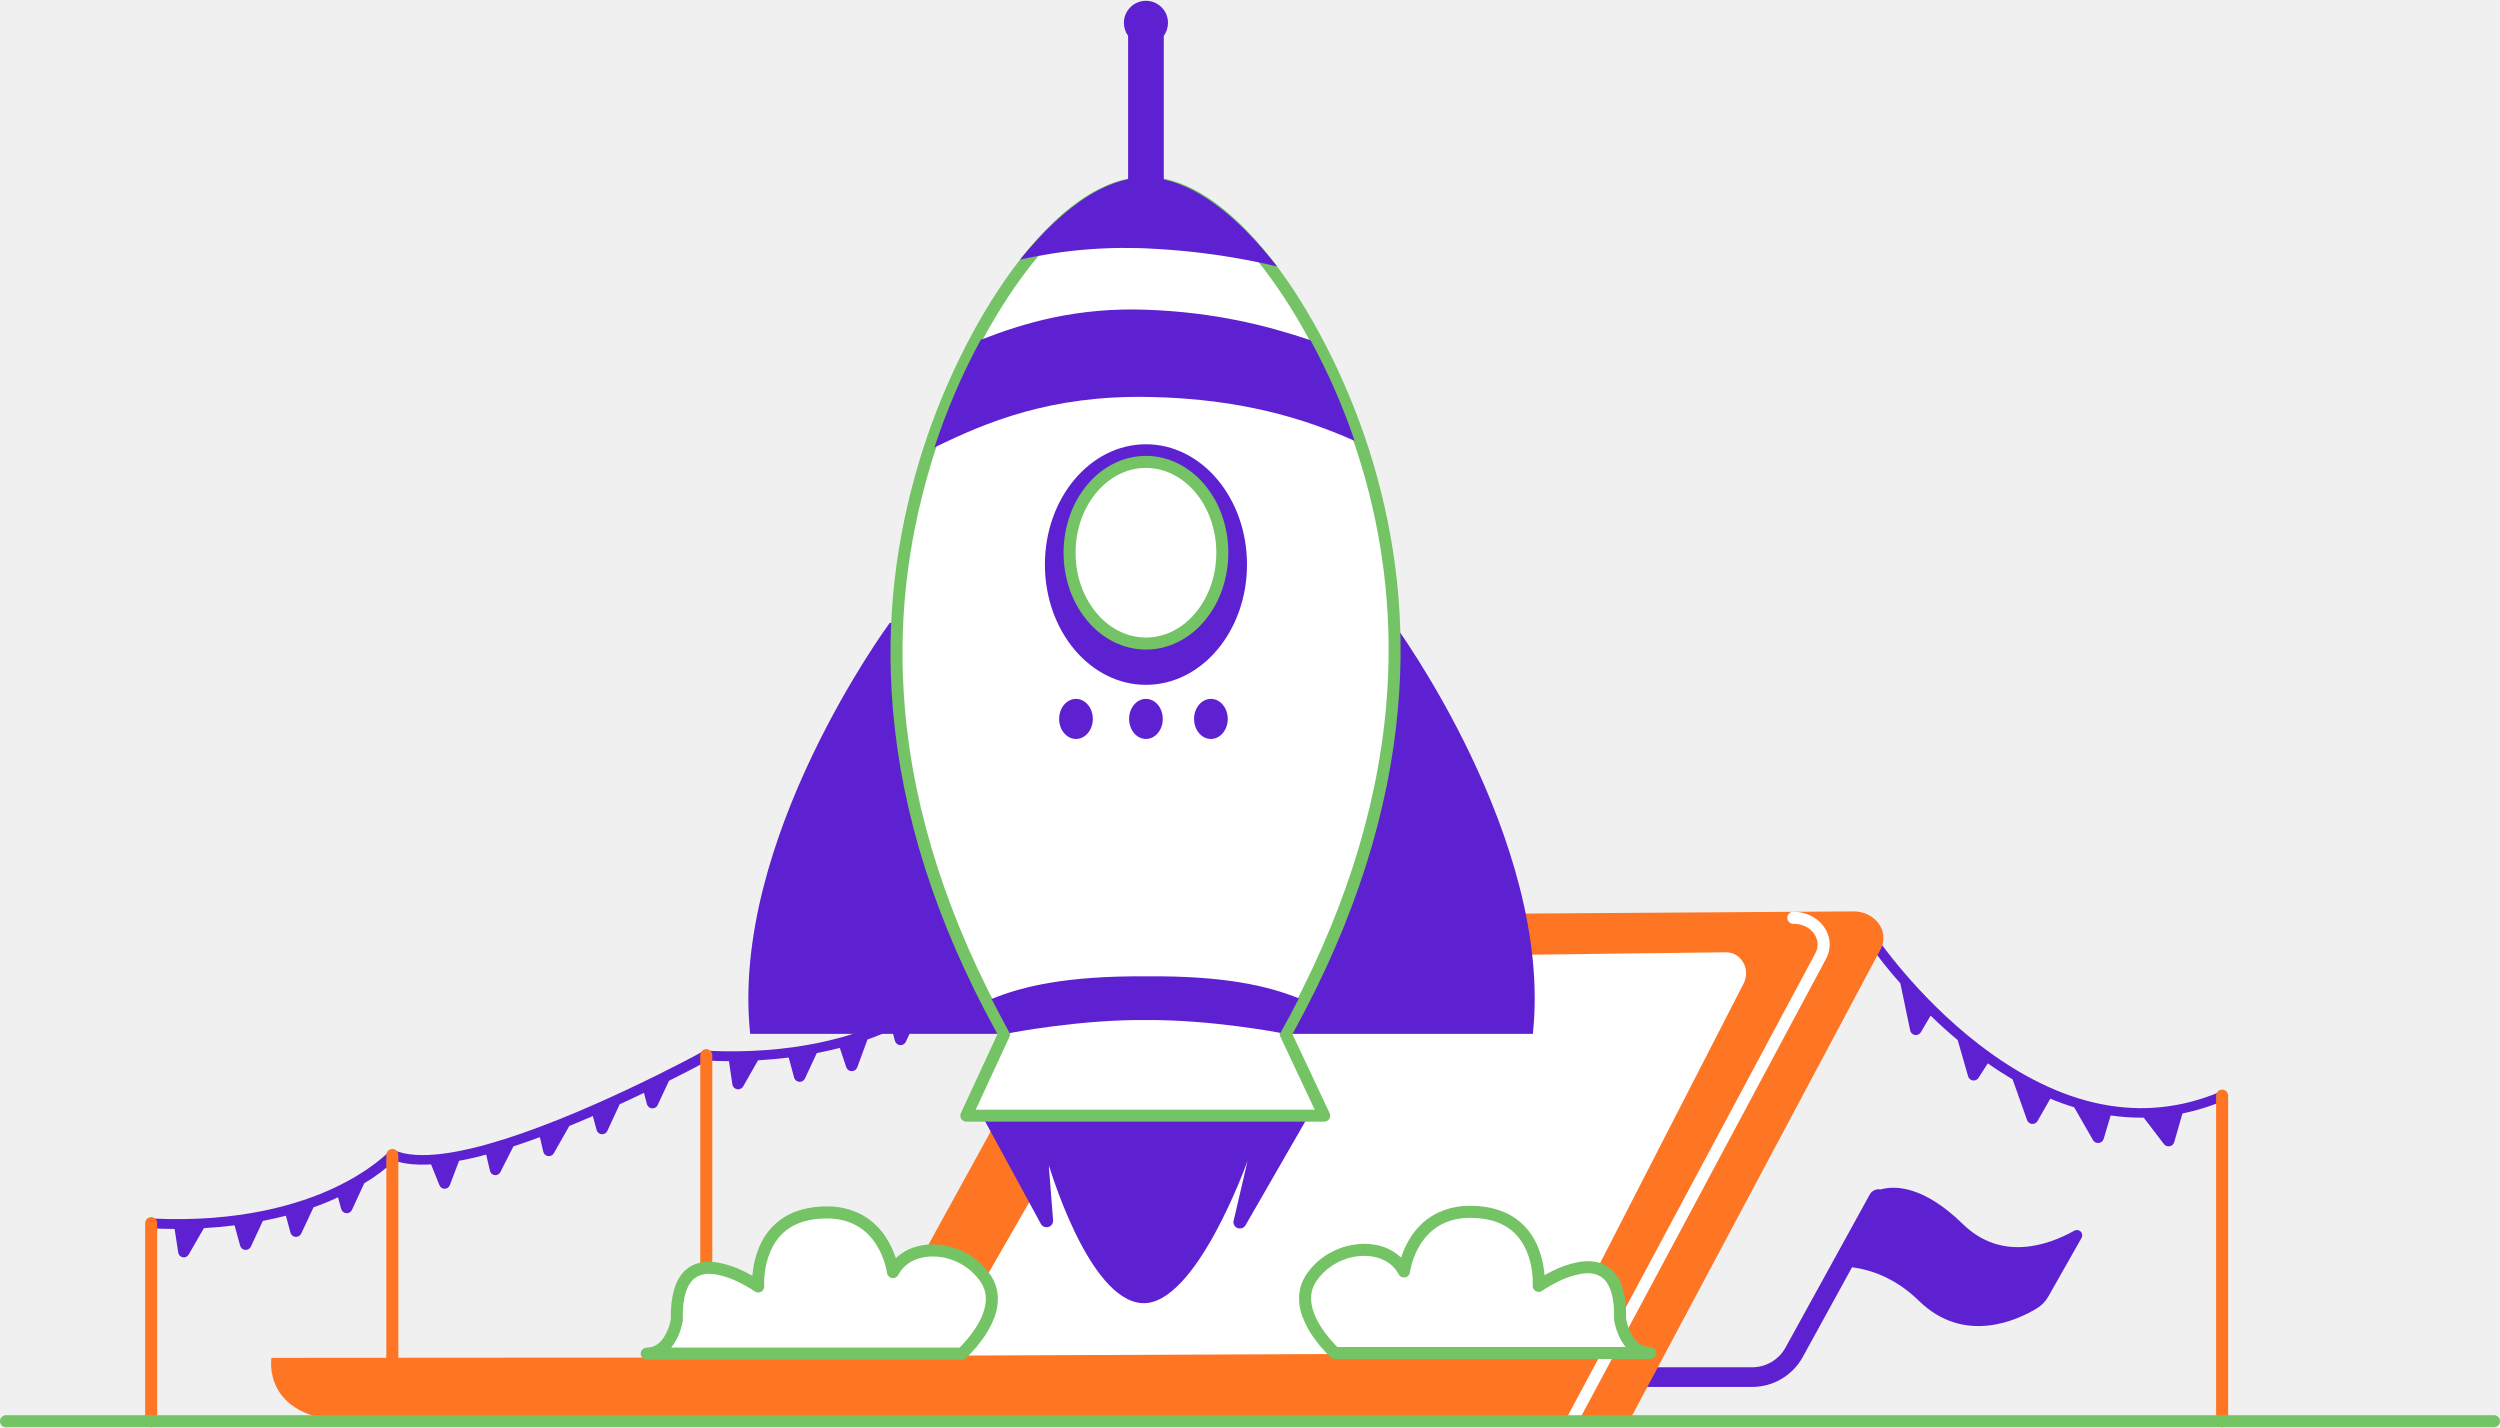
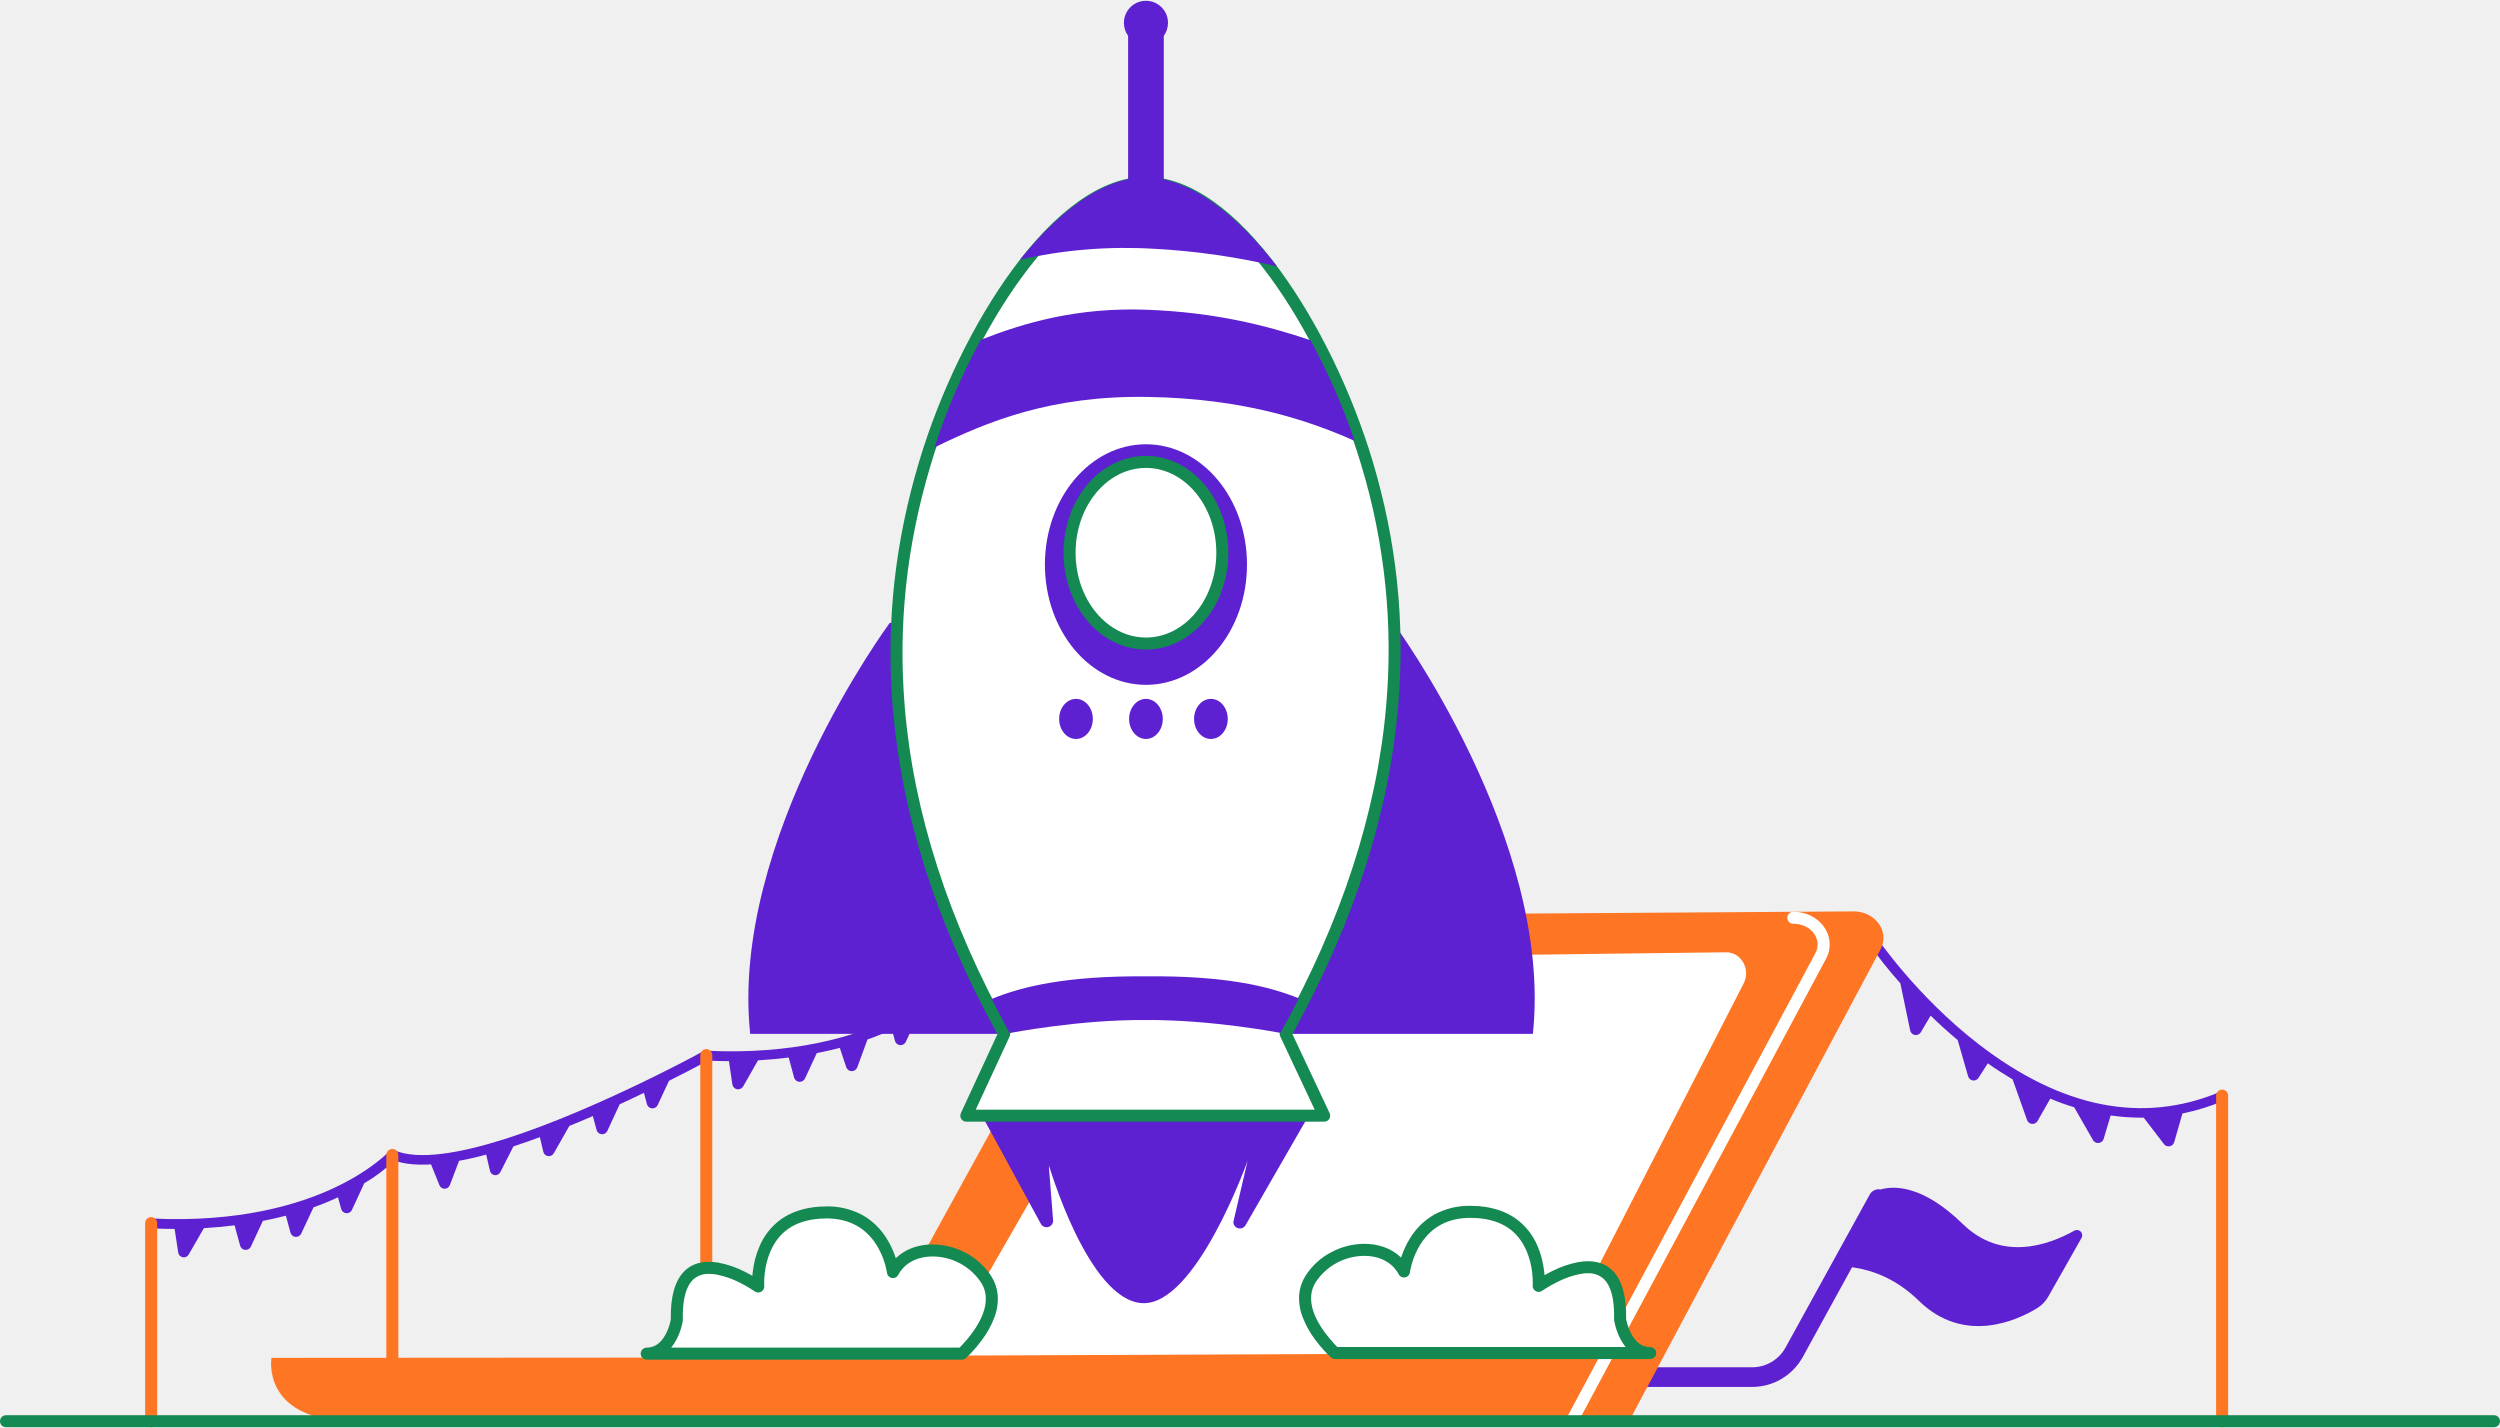
<svg xmlns="http://www.w3.org/2000/svg" viewBox="0 0 1247 711.9">
  <g id="product_launch_solid_II" data-name="product launch/solid_II" transform="translate(2.5)">
    <g id="product_launch_solid_II-2" data-name="product launch/solid_II" transform="translate(-3)">
      <g id="product_launch_solid_II-3" data-name="product launch_solid_II">
        <path id="flag" d="M302.6,21.456c-12.7,7.1-36.2,15.6-55.6-3.4-20-19.5-34.3-19.1-41-17.2a5.036,5.036,0,0,0-5.3,2.4l-42.1,76.5a19.015,19.015,0,0,1-16.6,9.8H4.9a4.9,4.9,0,1,0,0,9.8H142a28.78,28.78,0,0,0,25.2-14.9l24.6-44.8c9.2,1.2,21.7,5.3,33.4,16.8,22.6,22,49.1,9.6,58.8,3.7a16.13,16.13,0,0,0,5.7-5.9l16.5-29.1A2.652,2.652,0,0,0,302.6,21.456Z" transform="translate(732.5 592.444)" fill="#5d21d1" />
        <g id="flags" transform="translate(73 466)">
          <path id="Path" d="M280.843,1.417a2.43,2.43,0,0,0-3.4-1.1c-.4.2-4.6,2.8-22.9,11.9l-8.4,4.1c-39.9,19.2-98.8,43.6-122.7,33.5a2.443,2.443,0,0,0-2.8.6c-.1.1-8.7,9.4-27.5,18.2-17.3,8.1-47.1,17.3-90.6,15.2a2.362,2.362,0,0,0-2.5,2.8,2.559,2.559,0,0,0,2.4,2.1c3.9.2,7.6.3,11.3.3l1.8,11.8a2.81,2.81,0,0,0,5.2,1l7.6-13.2c5.3-.3,10.4-.8,15.3-1.4l2.8,10.2a2.864,2.864,0,0,0,5.3.5l6-12.9c4.1-.8,7.9-1.7,11.5-2.6l2.3,8.5a2.864,2.864,0,0,0,5.3.5l6.2-13.2a122.609,122.609,0,0,0,12.2-5l1.6,5.9a2.864,2.864,0,0,0,5.3.5l6.2-13.4a80.144,80.144,0,0,0,15-11.3c5.1,1.8,11.3,2.3,18.3,1.9l4.2,10.4a2.778,2.778,0,0,0,5.2-.1l4.6-12.1c4.4-.8,8.9-1.8,13.5-3.1l1.9,8.1a2.76,2.76,0,0,0,5.2.6l6.5-12.8c4.4-1.4,8.8-3,13.2-4.6l1.7,7.3a2.833,2.833,0,0,0,5.2.8l7.8-13.7c3.9-1.6,7.8-3.2,11.7-4.9l1.9,7a2.864,2.864,0,0,0,5.3.5l6.2-13.4c4.2-1.9,8.2-3.8,12.1-5.7l1.5,5.7a2.864,2.864,0,0,0,5.3.5l5.7-12.2c15.5-7.8,18.4-9.6,19.9-10.4A3.181,3.181,0,0,0,280.843,1.417Z" transform="translate(0.857 57.983)" fill="#5d21d1" />
          <path id="Path-2" data-name="Path" d="M123.443.2a2.443,2.443,0,0,0-2.8.6c-.1.1-8.7,9.4-27.5,18.2-17.3,8.1-47.1,17.3-90.6,15.2A2.362,2.362,0,0,0,.043,37a2.559,2.559,0,0,0,2.4,2.1c3.9.2,7.6.3,11.3.3l1.7,11.6a2.909,2.909,0,0,0,5.4,1l7.4-13c5.3-.3,10.4-.8,15.3-1.4l2.7,10a2.9,2.9,0,0,0,5.4.5l5.9-12.7c4.1-.8,7.9-1.7,11.5-2.6l3.2,9.6a2.915,2.915,0,0,0,5.5.1l5.1-13.9a122.609,122.609,0,0,0,12.2-5l1.5,5.7a2.9,2.9,0,0,0,5.4.5l6.1-13.1a80.144,80.144,0,0,0,15-11.3" transform="translate(277.357 23.9)" fill="#5d21d1" />
          <path id="Path-3" data-name="Path" d="M179.077,79.877a2.39,2.39,0,0,0-3.2-1.4c-38.5,16.1-79,8-120.3-23.9-31.1-24-50.9-53.3-51.1-53.5a2.544,2.544,0,0,0-3.4-.7,2.544,2.544,0,0,0-.7,3.4,210.417,210.417,0,0,0,16.2,20.5l4.9,23.5a2.892,2.892,0,0,0,5.3.9l4.9-8.3c4.2,4.1,8.7,8.2,13.5,12.2l5.2,18.1a2.873,2.873,0,0,0,5.2.7l4.6-7.2c4.1,2.9,8.2,5.5,12.4,8l7.2,20.3a2.887,2.887,0,0,0,5.2.5l6.4-11.2a113.564,113.564,0,0,0,11.9,4.3l9.4,16.4a2.917,2.917,0,0,0,5.3-.6l3.5-11.7a112.468,112.468,0,0,0,15.3,1.1h1.2l10.1,13.2a2.913,2.913,0,0,0,5.1-1l4.1-14.3a109.057,109.057,0,0,0,20.2-6.2A2.469,2.469,0,0,0,179.077,79.877Z" transform="translate(858.823 0.223)" fill="#5d21d1" />
          <path id="Path-4" data-name="Path" d="M3,0A3,3,0,0,1,5.995,2.824L6,3v98.8a3,3,0,0,1-5.995.176L0,101.8V3A3,3,0,0,1,3,0Z" transform="translate(-0.1 141.1)" fill="#fe7624" />
          <path id="Path-5" data-name="Path" d="M3,0A3,3,0,0,1,5.995,2.824L6,3V134.2a3,3,0,0,1-5.995.176L0,134.2V3A3,3,0,0,1,3,0Z" transform="translate(120.2 107.1)" fill="#fe7624" />
          <path id="Path-6" data-name="Path" d="M3,0A3,3,0,0,1,5.995,2.824L6,3V183.8a3,3,0,0,1-5.995.176L0,183.8V3A3,3,0,0,1,3,0Z" transform="translate(276.8 57.3)" fill="#fe7624" />
          <path id="Path-7" data-name="Path" d="M3,0A3,3,0,0,1,5.995,2.824L6,3V165.4a3,3,0,0,1-5.995.176L0,165.4V3A3,3,0,0,1,3,0Z" transform="translate(1032.9 77.5)" fill="#fe7624" />
        </g>
        <g id="laptop_1_" transform="translate(135 454)">
          <path id="laptop" d="M789.19,0l-362,2.4a14.982,14.982,0,0,0-13.4,7.6L296.99,222.5l-296.8.2s-5.1,29.8,37.6,31.6l640-.8L802.79,19C807.59,10.1,800.19-.1,789.19,0Z" transform="translate(0.71 0.599)" fill="#fe7624" />
          <path id="screen" d="M0,201.2l305.7-1.3L400.3,15.6C404,8.5,399.1-.1,391.5,0L113.7,3.4Z" transform="translate(334.9 20.999)" fill="#fff" />
          <path id="Path-8" data-name="Path" d="M113.074,0c13.1-.117,22.03,12.112,16.543,23.084l-.171.332-123.8,231.3a3,3,0,0,1-5.371-2.668l.081-.164L124.148,20.6c3.584-6.788-2.091-14.68-11.02-14.6a3,3,0,1,1-.054-6Z" transform="translate(646.899 0.799)" fill="#fff" />
        </g>
        <g id="rocket_3_" transform="translate(373)">
          <path id="Path-9" data-name="Path" d="M0,0,33.5,61.6A3.267,3.267,0,0,0,39.6,60L37.4,32S57,99.4,83.9,101.1s52.7-71,52.7-71l-7.1,30.5a3.255,3.255,0,0,0,6.1,1.6L171.4,0" transform="translate(113.2 548.9)" fill="#5d21d1" />
          <path id="Path-10" data-name="Path" d="M70.517,2.3s-79.9,108.2-69.6,205h176.3V0Z" transform="translate(0.783 308.4)" fill="#5d21d1" />
          <path id="Path-11" data-name="Path" d="M106.7,2.3s79.9,108.2,69.6,205H0V0Z" transform="translate(215.8 308.4)" fill="#5d21d1" />
          <path id="Path-12" data-name="Path" d="M194.114,424.5c67.7-121.7,60.3-218.3,40.6-284.5-19.8-66.2-66.2-140-110.3-140s-90.5,73.8-110.3,140-28.1,162.8,39.6,284.5l-18.9,40.8h178.5l-19.2-40.8Z" transform="translate(74.686 91.2)" fill="#fff" />
-           <path id="Path_2_" d="M216.327,471.3H37.826a3,3,0,0,1-2.722-4.262L53.364,427.62l-1.126-2.046c-7.471-13.66-14.229-27.458-20.086-41.011a427.659,427.659,0,0,1-15.069-40.2A379.514,379.514,0,0,1,6.847,304.935a348.758,348.758,0,0,1-5.589-38.674l-.133-1.579C.25,254.036-.117,243.316.033,232.821c.148-10.3.8-20.707,1.936-30.93,1.113-10.008,2.726-20.159,4.8-30.169,2.02-9.771,4.539-19.723,7.487-29.581,10.374-34.684,27.32-69.58,46.492-95.739,10.9-14.871,22.071-26.393,33.2-34.245C105.387,4.09,116.651,0,127.427,0S149.466,4.09,160.9,12.157c11.134,7.852,22.305,19.373,33.2,34.245,19.173,26.16,36.119,61.056,46.493,95.743,2.913,9.789,5.4,19.7,7.378,29.46,2.029,9.986,3.6,20.131,4.669,30.154,1.091,10.231,1.695,20.656,1.793,30.986.1,10.523-.321,21.274-1.252,31.955a350.841,350.841,0,0,1-5.652,38.993,383.143,383.143,0,0,1-10.354,39.789,432.855,432.855,0,0,1-15.239,40.608c-5.923,13.694-12.756,27.64-20.309,41.449l-1.142,2.073,18.548,39.413a2.956,2.956,0,0,1-.138,2.814,2.99,2.99,0,0,1-2.4,1.459ZM127.427,6c-9.664,0-19.943,3.853-30.551,11.451-10.439,7.477-20.967,18.41-31.291,32.5C46.8,75.575,30.186,109.8,20,143.86,7.974,184.069,3.756,223.43,7.1,264.192c4.344,52.886,21.921,107.34,52.244,161.85a3.008,3.008,0,0,1,.1,2.719L42.521,465.3H211.6l-17.186-36.523a2.992,2.992,0,0,1,0-2.552l.094-.183c30.375-54.6,48.109-109.063,52.709-161.865A317.74,317.74,0,0,0,234.852,143.86c-10.186-34.055-26.8-68.284-45.583-93.911-10.325-14.087-20.853-25.02-31.292-32.5C147.369,9.853,137.091,6,127.427,6Z" transform="translate(71.674 88.2)" fill="#74C365" />
+           <path id="Path_2_" d="M216.327,471.3H37.826a3,3,0,0,1-2.722-4.262L53.364,427.62l-1.126-2.046c-7.471-13.66-14.229-27.458-20.086-41.011a427.659,427.659,0,0,1-15.069-40.2A379.514,379.514,0,0,1,6.847,304.935a348.758,348.758,0,0,1-5.589-38.674l-.133-1.579C.25,254.036-.117,243.316.033,232.821c.148-10.3.8-20.707,1.936-30.93,1.113-10.008,2.726-20.159,4.8-30.169,2.02-9.771,4.539-19.723,7.487-29.581,10.374-34.684,27.32-69.58,46.492-95.739,10.9-14.871,22.071-26.393,33.2-34.245C105.387,4.09,116.651,0,127.427,0S149.466,4.09,160.9,12.157c11.134,7.852,22.305,19.373,33.2,34.245,19.173,26.16,36.119,61.056,46.493,95.743,2.913,9.789,5.4,19.7,7.378,29.46,2.029,9.986,3.6,20.131,4.669,30.154,1.091,10.231,1.695,20.656,1.793,30.986.1,10.523-.321,21.274-1.252,31.955a350.841,350.841,0,0,1-5.652,38.993,383.143,383.143,0,0,1-10.354,39.789,432.855,432.855,0,0,1-15.239,40.608c-5.923,13.694-12.756,27.64-20.309,41.449l-1.142,2.073,18.548,39.413a2.956,2.956,0,0,1-.138,2.814,2.99,2.99,0,0,1-2.4,1.459ZM127.427,6c-9.664,0-19.943,3.853-30.551,11.451-10.439,7.477-20.967,18.41-31.291,32.5C46.8,75.575,30.186,109.8,20,143.86,7.974,184.069,3.756,223.43,7.1,264.192c4.344,52.886,21.921,107.34,52.244,161.85a3.008,3.008,0,0,1,.1,2.719L42.521,465.3H211.6l-17.186-36.523a2.992,2.992,0,0,1,0-2.552l.094-.183c30.375-54.6,48.109-109.063,52.709-161.865A317.74,317.74,0,0,0,234.852,143.86c-10.186-34.055-26.8-68.284-45.583-93.911-10.325-14.087-20.853-25.02-31.292-32.5C147.369,9.853,137.091,6,127.427,6Z" transform="translate(71.674 88.2)" fill="#148952" />
          <ellipse id="Oval" cx="50.4" cy="60" rx="50.4" ry="60" transform="translate(148.7 221.6)" fill="#5d21d1" />
          <ellipse id="Oval-2" data-name="Oval" cx="8.4" cy="10" rx="8.4" ry="10" transform="translate(190.7 348.6)" fill="#5d21d1" />
          <ellipse id="Oval-3" data-name="Oval" cx="8.4" cy="10" rx="8.4" ry="10" transform="translate(223.1 348.6)" fill="#5d21d1" />
          <ellipse id="Oval-4" data-name="Oval" cx="8.4" cy="10" rx="8.4" ry="10" transform="translate(155.8 348.6)" fill="#5d21d1" />
          <ellipse id="Oval-5" data-name="Oval" cx="38.1" cy="45.3" rx="38.1" ry="45.3" transform="translate(161 230.4)" fill="#fff" />
-           <path id="Oval_2_" d="M41.1,96.6a35.71,35.71,0,0,1-16.051-3.81A41.224,41.224,0,0,1,11.991,82.414,49.391,49.391,0,0,1,3.212,67.057a56.369,56.369,0,0,1,0-37.514,49.393,49.393,0,0,1,8.779-15.358A41.225,41.225,0,0,1,25.049,3.81a35.713,35.713,0,0,1,32.1,0A41.223,41.223,0,0,1,70.209,14.186a49.393,49.393,0,0,1,8.778,15.358,56.371,56.371,0,0,1,0,37.514,49.391,49.391,0,0,1-8.778,15.357A41.223,41.223,0,0,1,57.151,92.79,35.71,35.71,0,0,1,41.1,96.6ZM41.1,6C21.746,6,6,24.976,6,48.3S21.746,90.6,41.1,90.6,76.2,71.625,76.2,48.3,60.455,6,41.1,6Z" transform="translate(158 227.4)" fill="#74C365" />
+           <path id="Oval_2_" d="M41.1,96.6a35.71,35.71,0,0,1-16.051-3.81A41.224,41.224,0,0,1,11.991,82.414,49.391,49.391,0,0,1,3.212,67.057a56.369,56.369,0,0,1,0-37.514,49.393,49.393,0,0,1,8.779-15.358A41.225,41.225,0,0,1,25.049,3.81a35.713,35.713,0,0,1,32.1,0A41.223,41.223,0,0,1,70.209,14.186a49.393,49.393,0,0,1,8.778,15.358,56.371,56.371,0,0,1,0,37.514,49.391,49.391,0,0,1-8.778,15.357A41.223,41.223,0,0,1,57.151,92.79,35.71,35.71,0,0,1,41.1,96.6ZM41.1,6C21.746,6,6,24.976,6,48.3S21.746,90.6,41.1,90.6,76.2,71.625,76.2,48.3,60.455,6,41.1,6Z" transform="translate(158 227.4)" fill="#148952" />
          <path id="Path-13" data-name="Path" d="M71.7,89.1V17.5A11.2,11.2,0,0,0,73.8,11a11,11,0,0,0-22,0,11.2,11.2,0,0,0,2.1,6.5V89c-18.5,3.8-37,19.3-53.9,40.1a239.042,239.042,0,0,1,67-5.4,345.825,345.825,0,0,1,61.2,8.8C110.7,110.1,91.1,93.3,71.7,89.1Z" transform="translate(136.3 0.4)" fill="#5d21d1" />
          <path id="Path-14" data-name="Path" d="M187.6,15.343c-22.1-7.4-47.5-13.9-81.6-15.2-34.8-1.3-61.2,6.5-82.9,15A320.817,320.817,0,0,0,0,68.843c26-12.7,57.9-26.1,106.8-25.2,46.5.8,78.5,11.1,102.8,21.9A322.659,322.659,0,0,0,187.6,15.343Z" transform="translate(93.6 154.357)" fill="#5d21d1" />
          <path id="Path-15" data-name="Path" d="M144.1,28.222c3.2-5.8,6.3-11.5,9.2-17.2C138,4.822,116-.378,76.9.022c-39.5-.3-61.6,5-76.9,11.3,2.9,5.6,5.9,11.3,9,17,0,0,34.7-6.8,67.8-6.5C109.4,21.522,144.1,28.222,144.1,28.222Z" transform="translate(122.1 486.978)" fill="#5d21d1" />
        </g>
        <g id="clouds" transform="translate(320 601)">
          <path id="cloud_1_" d="M172.136,70.439H14.936s-22.6-20.3-12.2-36.9,37.7-20.6,46.6-3.8c0,0,3.9-32.1,36.8-29.6,33,2.5,30.4,36.8,30.4,36.8s41.7-29.5,40.6,16.6C157.036,53.439,159.636,70.439,172.136,70.439Z" transform="translate(331.464 3.461)" fill="#fff" />
-           <path id="cloud_2_" d="M175.139,76.442H17.939a3,3,0,0,1-2.005-.769c-.308-.277-.983-.9-2.045-2l-.46-.481A66.383,66.383,0,0,1,8.05,66.764a46.6,46.6,0,0,1-6.3-11.352A26.03,26.03,0,0,1,.09,44.125,20.621,20.621,0,0,1,3.2,34.949,33.746,33.746,0,0,1,16.189,23.075a35.576,35.576,0,0,1,16.427-4.118,28.994,28.994,0,0,1,9.79,1.63,23.209,23.209,0,0,1,8.24,5l.268.261.226-.684A43.553,43.553,0,0,1,54.9,16.952l.4-.66A33.763,33.763,0,0,1,67.522,4.331,36.426,36.426,0,0,1,85.5,0c1.257,0,2.558.05,3.867.15L89.9.193c7.2.621,13.363,2.725,18.317,6.252a32.045,32.045,0,0,1,10.847,13.848,44.6,44.6,0,0,1,3.162,12.092c.09.741.164,1.47.219,2.167l0,.046.633-.356c.752-.419,1.532-.836,2.319-1.237l.8-.4a48.739,48.739,0,0,1,13.146-4.54,28.565,28.565,0,0,1,4.791-.43c5.1,0,9.257,1.613,12.372,4.794,4.641,4.741,6.874,12.811,6.636,23.985l.016.1.08.417c.088.433.206.928.341,1.433a25.984,25.984,0,0,0,2,5.211c2.4,4.623,5.528,6.87,9.563,6.87l.2.005a3,3,0,0,1,0,5.989l-.2.005ZM32.538,24.973A29.105,29.105,0,0,0,8.281,38.134a14.48,14.48,0,0,0-2.215,6.529c-.492,5.46,1.8,11.7,6.825,18.554a60.344,60.344,0,0,0,4.891,5.845c.354.374.714.743,1.1,1.128l.254.25H162.912l-.373-.472a24.417,24.417,0,0,1-2.107-3.29l-.18-.342a31.976,31.976,0,0,1-2.466-6.417c-.2-.729-.366-1.464-.491-2.124l-.034-.185c-.032-.177-.058-.339-.077-.481l-.021-.158-.02-.223,0-.355,0-.1.016-.92c.08-9-1.581-15.282-4.936-18.671l-.187-.184a11.135,11.135,0,0,0-8.013-2.878,21.913,21.913,0,0,0-3.666.334,42.825,42.825,0,0,0-11.5,4.006c-1.867.923-3.721,1.951-5.509,3.057-.334.207-.665.416-.985.622l-.7.459-.534.363a2.962,2.962,0,0,1-1.582.464,3.047,3.047,0,0,1-2.225-.978,2.951,2.951,0,0,1-.777-2.256l.013-.247.016-.439a40.1,40.1,0,0,0-.31-5.916,38.651,38.651,0,0,0-2.725-10.467C109.2,12.461,101.142,7.059,88.911,6.133,87.747,6.044,86.6,6,85.487,6,74.366,6,65.925,10.525,60.4,19.452a37.789,37.789,0,0,0-4.148,9.472c-.309,1.074-.562,2.119-.751,3.108-.077.4-.123.678-.149.841l-.058.407a2.971,2.971,0,0,1-2.976,2.465,2.936,2.936,0,0,1-2.627-1.6l-.228-.415C46.3,28.165,40.136,24.972,32.538,24.973Z" transform="translate(328.461 0.459)" fill="#74C365" />
+           <path id="cloud_2_" d="M175.139,76.442H17.939a3,3,0,0,1-2.005-.769c-.308-.277-.983-.9-2.045-2l-.46-.481A66.383,66.383,0,0,1,8.05,66.764a46.6,46.6,0,0,1-6.3-11.352A26.03,26.03,0,0,1,.09,44.125,20.621,20.621,0,0,1,3.2,34.949,33.746,33.746,0,0,1,16.189,23.075a35.576,35.576,0,0,1,16.427-4.118,28.994,28.994,0,0,1,9.79,1.63,23.209,23.209,0,0,1,8.24,5l.268.261.226-.684A43.553,43.553,0,0,1,54.9,16.952l.4-.66A33.763,33.763,0,0,1,67.522,4.331,36.426,36.426,0,0,1,85.5,0c1.257,0,2.558.05,3.867.15L89.9.193c7.2.621,13.363,2.725,18.317,6.252a32.045,32.045,0,0,1,10.847,13.848,44.6,44.6,0,0,1,3.162,12.092c.09.741.164,1.47.219,2.167l0,.046.633-.356c.752-.419,1.532-.836,2.319-1.237l.8-.4a48.739,48.739,0,0,1,13.146-4.54,28.565,28.565,0,0,1,4.791-.43c5.1,0,9.257,1.613,12.372,4.794,4.641,4.741,6.874,12.811,6.636,23.985l.016.1.08.417c.088.433.206.928.341,1.433a25.984,25.984,0,0,0,2,5.211c2.4,4.623,5.528,6.87,9.563,6.87l.2.005a3,3,0,0,1,0,5.989l-.2.005ZM32.538,24.973A29.105,29.105,0,0,0,8.281,38.134a14.48,14.48,0,0,0-2.215,6.529c-.492,5.46,1.8,11.7,6.825,18.554a60.344,60.344,0,0,0,4.891,5.845c.354.374.714.743,1.1,1.128l.254.25H162.912l-.373-.472a24.417,24.417,0,0,1-2.107-3.29l-.18-.342a31.976,31.976,0,0,1-2.466-6.417c-.2-.729-.366-1.464-.491-2.124l-.034-.185c-.032-.177-.058-.339-.077-.481l-.021-.158-.02-.223,0-.355,0-.1.016-.92c.08-9-1.581-15.282-4.936-18.671l-.187-.184a11.135,11.135,0,0,0-8.013-2.878,21.913,21.913,0,0,0-3.666.334,42.825,42.825,0,0,0-11.5,4.006c-1.867.923-3.721,1.951-5.509,3.057-.334.207-.665.416-.985.622l-.7.459-.534.363a2.962,2.962,0,0,1-1.582.464,3.047,3.047,0,0,1-2.225-.978,2.951,2.951,0,0,1-.777-2.256l.013-.247.016-.439a40.1,40.1,0,0,0-.31-5.916,38.651,38.651,0,0,0-2.725-10.467C109.2,12.461,101.142,7.059,88.911,6.133,87.747,6.044,86.6,6,85.487,6,74.366,6,65.925,10.525,60.4,19.452a37.789,37.789,0,0,0-4.148,9.472c-.309,1.074-.562,2.119-.751,3.108-.077.4-.123.678-.149.841l-.058.407a2.971,2.971,0,0,1-2.976,2.465,2.936,2.936,0,0,1-2.627-1.6l-.228-.415C46.3,28.165,40.136,24.972,32.538,24.973Z" transform="translate(328.461 0.459)" fill="#148952" />
          <path id="cloud" d="M0,70.439H157.2s22.6-20.3,12.2-36.9-37.7-20.6-46.6-3.8c0,0-3.9-32.1-36.8-29.6-33,2.5-30.4,36.8-30.4,36.8S13.9,7.439,15,53.539C15.1,53.439,12.5,70.339,0,70.439Z" transform="translate(3.1 3.761)" fill="#fff" />
-           <path id="cloud_2_2" data-name="cloud_2_" d="M160.2,76.442H3a3,3,0,0,1-.023-6l.311-.007c3.8-.143,6.782-2.294,9.1-6.577l.173-.326a25.893,25.893,0,0,0,2-5.188c.159-.589.294-1.166.39-1.668L15,56.41l-.008-.46c-.167-10.962,2.081-18.888,6.681-23.558,3.111-3.158,7.261-4.76,12.337-4.76a28.138,28.138,0,0,1,4.341.356l.45.074A48.741,48.741,0,0,1,51.942,32.6c1.04.514,2.09,1.066,3.119,1.639l.632.356.049-.573c.035-.384.071-.739.11-1.084l.065-.555a44.6,44.6,0,0,1,3.162-12.092A32,32,0,0,1,70.1,6.323C75.144,2.784,81.427.707,88.773.15l.551-.04C90.443.037,91.558,0,92.639,0a36.428,36.428,0,0,1,17.978,4.331,33.763,33.763,0,0,1,12.226,11.962A43.192,43.192,0,0,1,127,25.167l.226.684.269-.261a23.209,23.209,0,0,1,8.24-5,28.993,28.993,0,0,1,9.789-1.631,35.584,35.584,0,0,1,16.142,3.969A33.9,33.9,0,0,1,174.58,34.384l.362.565a20.62,20.62,0,0,1,3.107,9.176,26.032,26.032,0,0,1-1.66,11.287,46.59,46.59,0,0,1-6.3,11.352,66.29,66.29,0,0,1-5.378,6.429c-1.123,1.183-1.9,1.921-2.26,2.256l-.246.224A2.991,2.991,0,0,1,160.2,76.442ZM34.117,33.643A11.135,11.135,0,0,0,26.1,36.52c-3.481,3.34-5.2,9.684-5.124,18.854l.014.912.006.12,0,.344-.021.223-.02.158c-.013.089-.029.194-.048.306l-.065.358c-.123.646-.293,1.377-.491,2.114A31.931,31.931,0,0,1,17.886,66.3a24.194,24.194,0,0,1-2.672,4.11l-.023.028H159c.17-.166.344-.339.517-.515l.551-.564.287-.3a60.353,60.353,0,0,0,4.891-5.845c5.02-6.852,7.316-13.095,6.825-18.554a14.481,14.481,0,0,0-2.215-6.529A29.1,29.1,0,0,0,145.6,24.973c-7.81,0-14.061,3.343-17.15,9.173l-.087.155a2.9,2.9,0,0,1-2.54,1.443,2.985,2.985,0,0,1-3-2.641l-.049-.337-.131-.734c-.19-.989-.443-2.034-.751-3.108a37.789,37.789,0,0,0-4.148-9.472C112.214,10.525,103.772,6,92.651,6c-1.108,0-2.26.045-3.424.133l-.523.043C76.762,7.219,68.876,12.607,64.6,22.646a38.65,38.65,0,0,0-2.725,10.467,39.173,39.173,0,0,0-.3,6.251l.026.517a2.944,2.944,0,0,1-.839,2.145,3.056,3.056,0,0,1-2.171.921,2.972,2.972,0,0,1-1.722-.558l-.394-.269-.7-.459-.074-.048-.237-.152-.673-.422c-1.783-1.1-3.636-2.132-5.508-3.057a42.824,42.824,0,0,0-11.5-4.006A21.906,21.906,0,0,0,34.117,33.643Z" transform="translate(0.1 0.759)" fill="#74C365" />
+           <path id="cloud_2_2" data-name="cloud_2_" d="M160.2,76.442H3a3,3,0,0,1-.023-6l.311-.007c3.8-.143,6.782-2.294,9.1-6.577l.173-.326a25.893,25.893,0,0,0,2-5.188c.159-.589.294-1.166.39-1.668L15,56.41l-.008-.46c-.167-10.962,2.081-18.888,6.681-23.558,3.111-3.158,7.261-4.76,12.337-4.76a28.138,28.138,0,0,1,4.341.356l.45.074A48.741,48.741,0,0,1,51.942,32.6c1.04.514,2.09,1.066,3.119,1.639l.632.356.049-.573c.035-.384.071-.739.11-1.084l.065-.555a44.6,44.6,0,0,1,3.162-12.092A32,32,0,0,1,70.1,6.323C75.144,2.784,81.427.707,88.773.15l.551-.04C90.443.037,91.558,0,92.639,0a36.428,36.428,0,0,1,17.978,4.331,33.763,33.763,0,0,1,12.226,11.962A43.192,43.192,0,0,1,127,25.167l.226.684.269-.261a23.209,23.209,0,0,1,8.24-5,28.993,28.993,0,0,1,9.789-1.631,35.584,35.584,0,0,1,16.142,3.969A33.9,33.9,0,0,1,174.58,34.384l.362.565a20.62,20.62,0,0,1,3.107,9.176,26.032,26.032,0,0,1-1.66,11.287,46.59,46.59,0,0,1-6.3,11.352,66.29,66.29,0,0,1-5.378,6.429c-1.123,1.183-1.9,1.921-2.26,2.256l-.246.224A2.991,2.991,0,0,1,160.2,76.442ZM34.117,33.643A11.135,11.135,0,0,0,26.1,36.52c-3.481,3.34-5.2,9.684-5.124,18.854l.014.912.006.12,0,.344-.021.223-.02.158c-.013.089-.029.194-.048.306l-.065.358c-.123.646-.293,1.377-.491,2.114A31.931,31.931,0,0,1,17.886,66.3a24.194,24.194,0,0,1-2.672,4.11l-.023.028H159c.17-.166.344-.339.517-.515l.551-.564.287-.3a60.353,60.353,0,0,0,4.891-5.845c5.02-6.852,7.316-13.095,6.825-18.554a14.481,14.481,0,0,0-2.215-6.529A29.1,29.1,0,0,0,145.6,24.973c-7.81,0-14.061,3.343-17.15,9.173l-.087.155a2.9,2.9,0,0,1-2.54,1.443,2.985,2.985,0,0,1-3-2.641l-.049-.337-.131-.734c-.19-.989-.443-2.034-.751-3.108a37.789,37.789,0,0,0-4.148-9.472C112.214,10.525,103.772,6,92.651,6c-1.108,0-2.26.045-3.424.133l-.523.043C76.762,7.219,68.876,12.607,64.6,22.646a38.65,38.65,0,0,0-2.725,10.467,39.173,39.173,0,0,0-.3,6.251l.026.517a2.944,2.944,0,0,1-.839,2.145,3.056,3.056,0,0,1-2.171.921,2.972,2.972,0,0,1-1.722-.558l-.394-.269-.7-.459-.074-.048-.237-.152-.673-.422c-1.783-1.1-3.636-2.132-5.508-3.057a42.824,42.824,0,0,0-11.5-4.006A21.906,21.906,0,0,0,34.117,33.643Z" transform="translate(0.1 0.759)" fill="#148952" />
        </g>
-         <path id="line" d="M1244,0a3,3,0,0,1,.176,5.995L1244,6H3A3,3,0,0,1,2.824.005L3,0Z" transform="translate(0.5 705.9)" fill="#74C365" />
+         <path id="line" d="M1244,0a3,3,0,0,1,.176,5.995L1244,6H3A3,3,0,0,1,2.824.005L3,0Z" transform="translate(0.5 705.9)" fill="#148952" />
      </g>
    </g>
  </g>
</svg>
